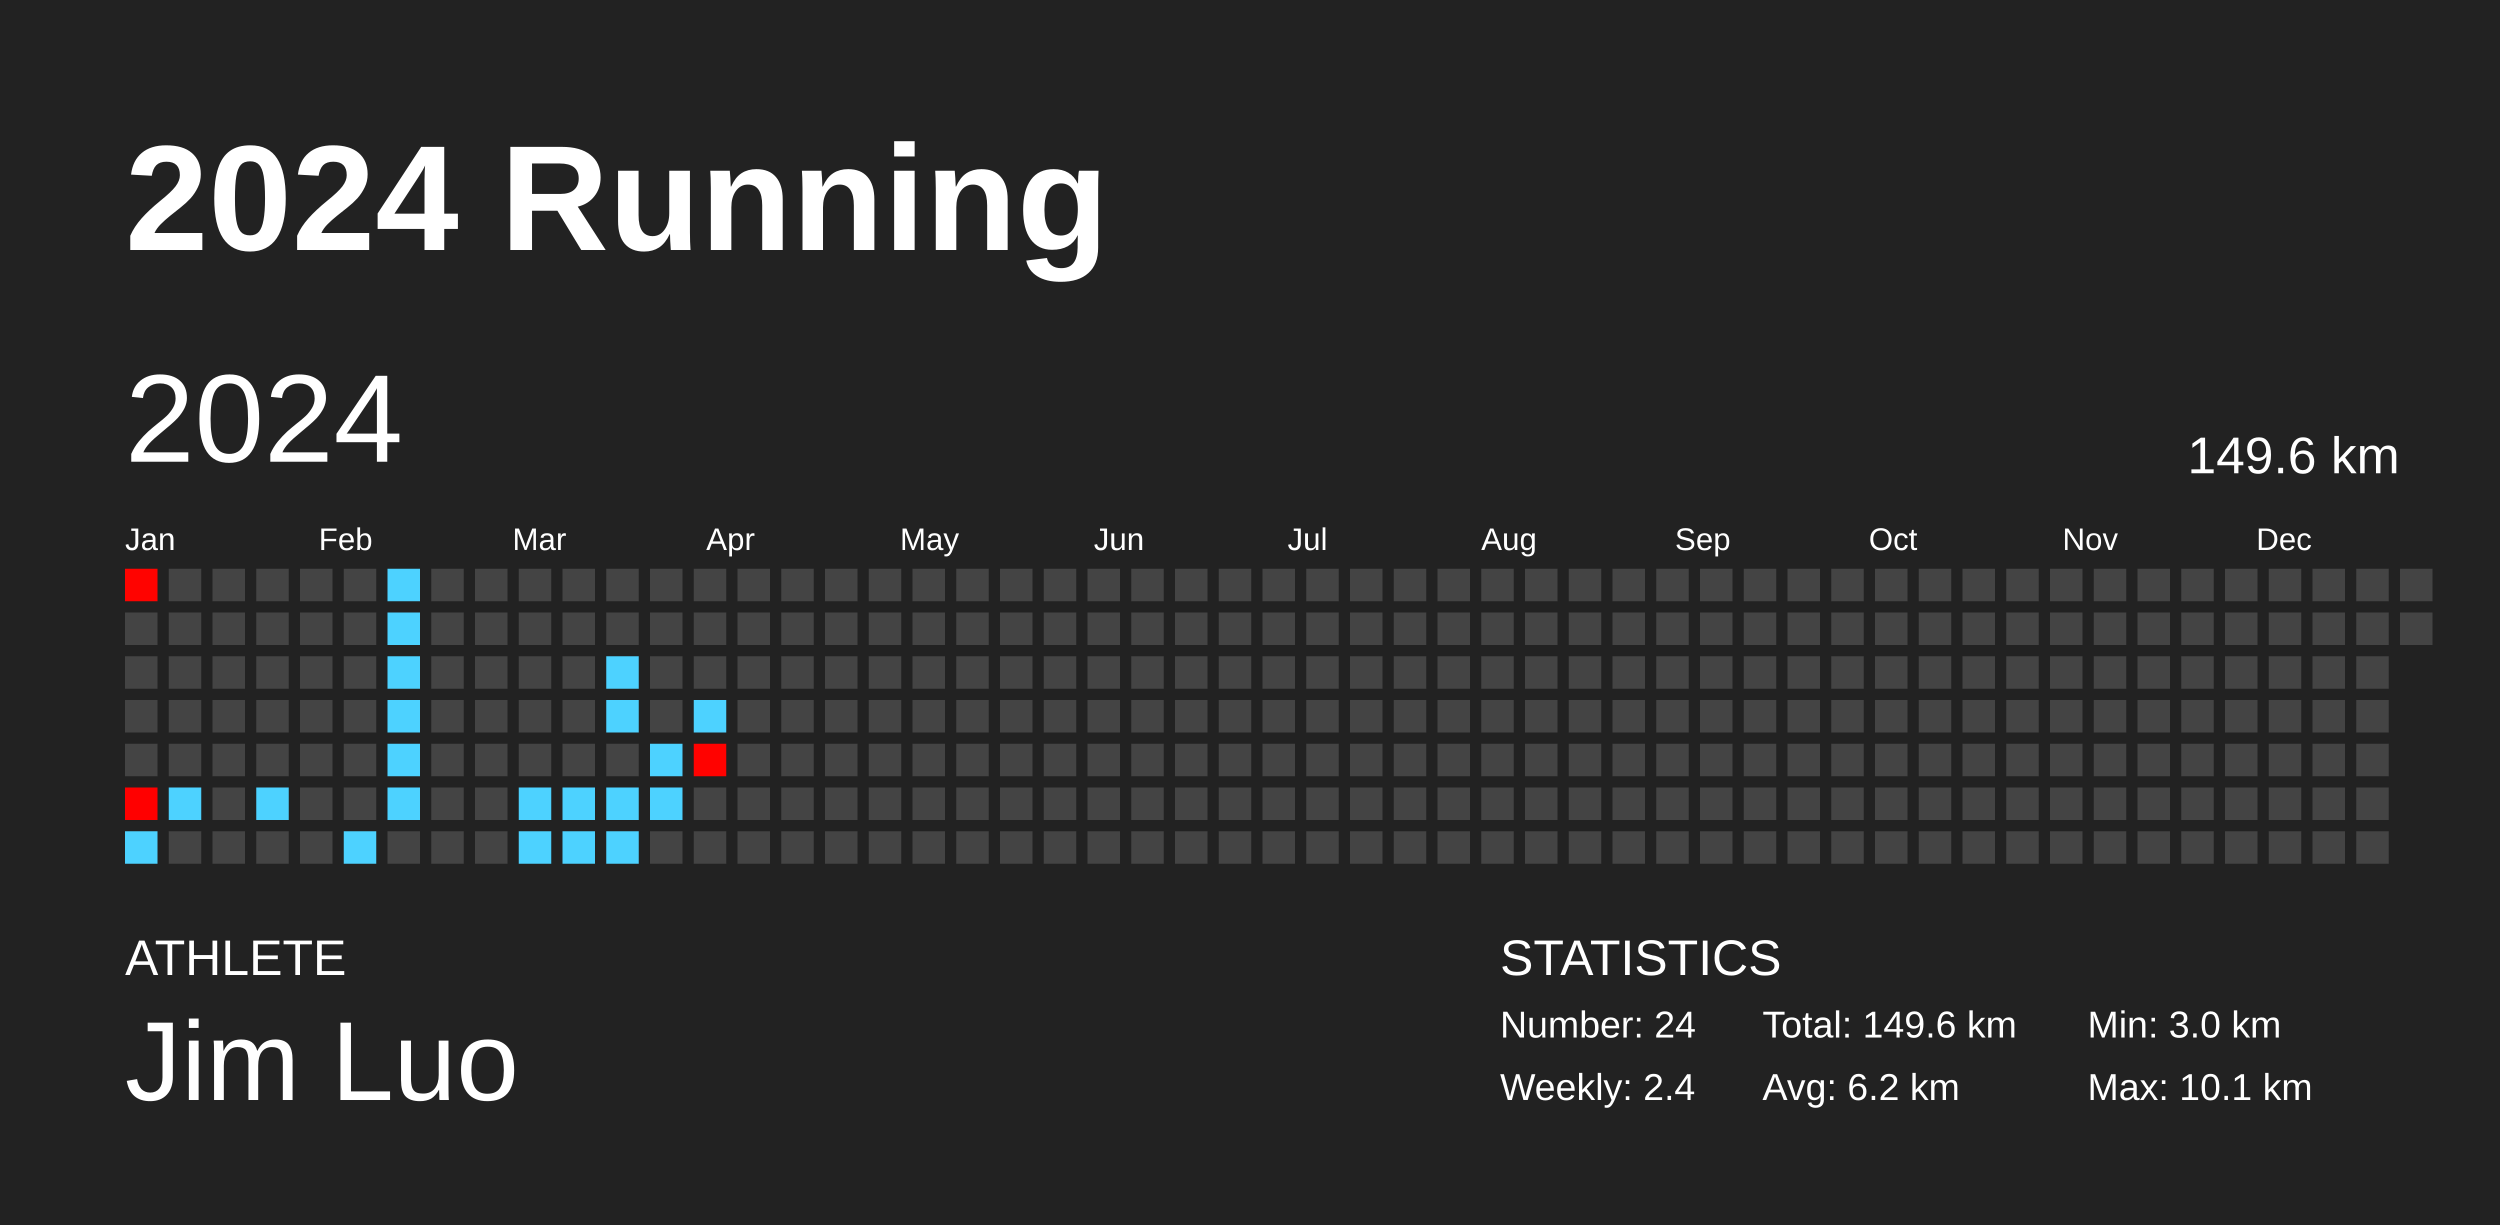
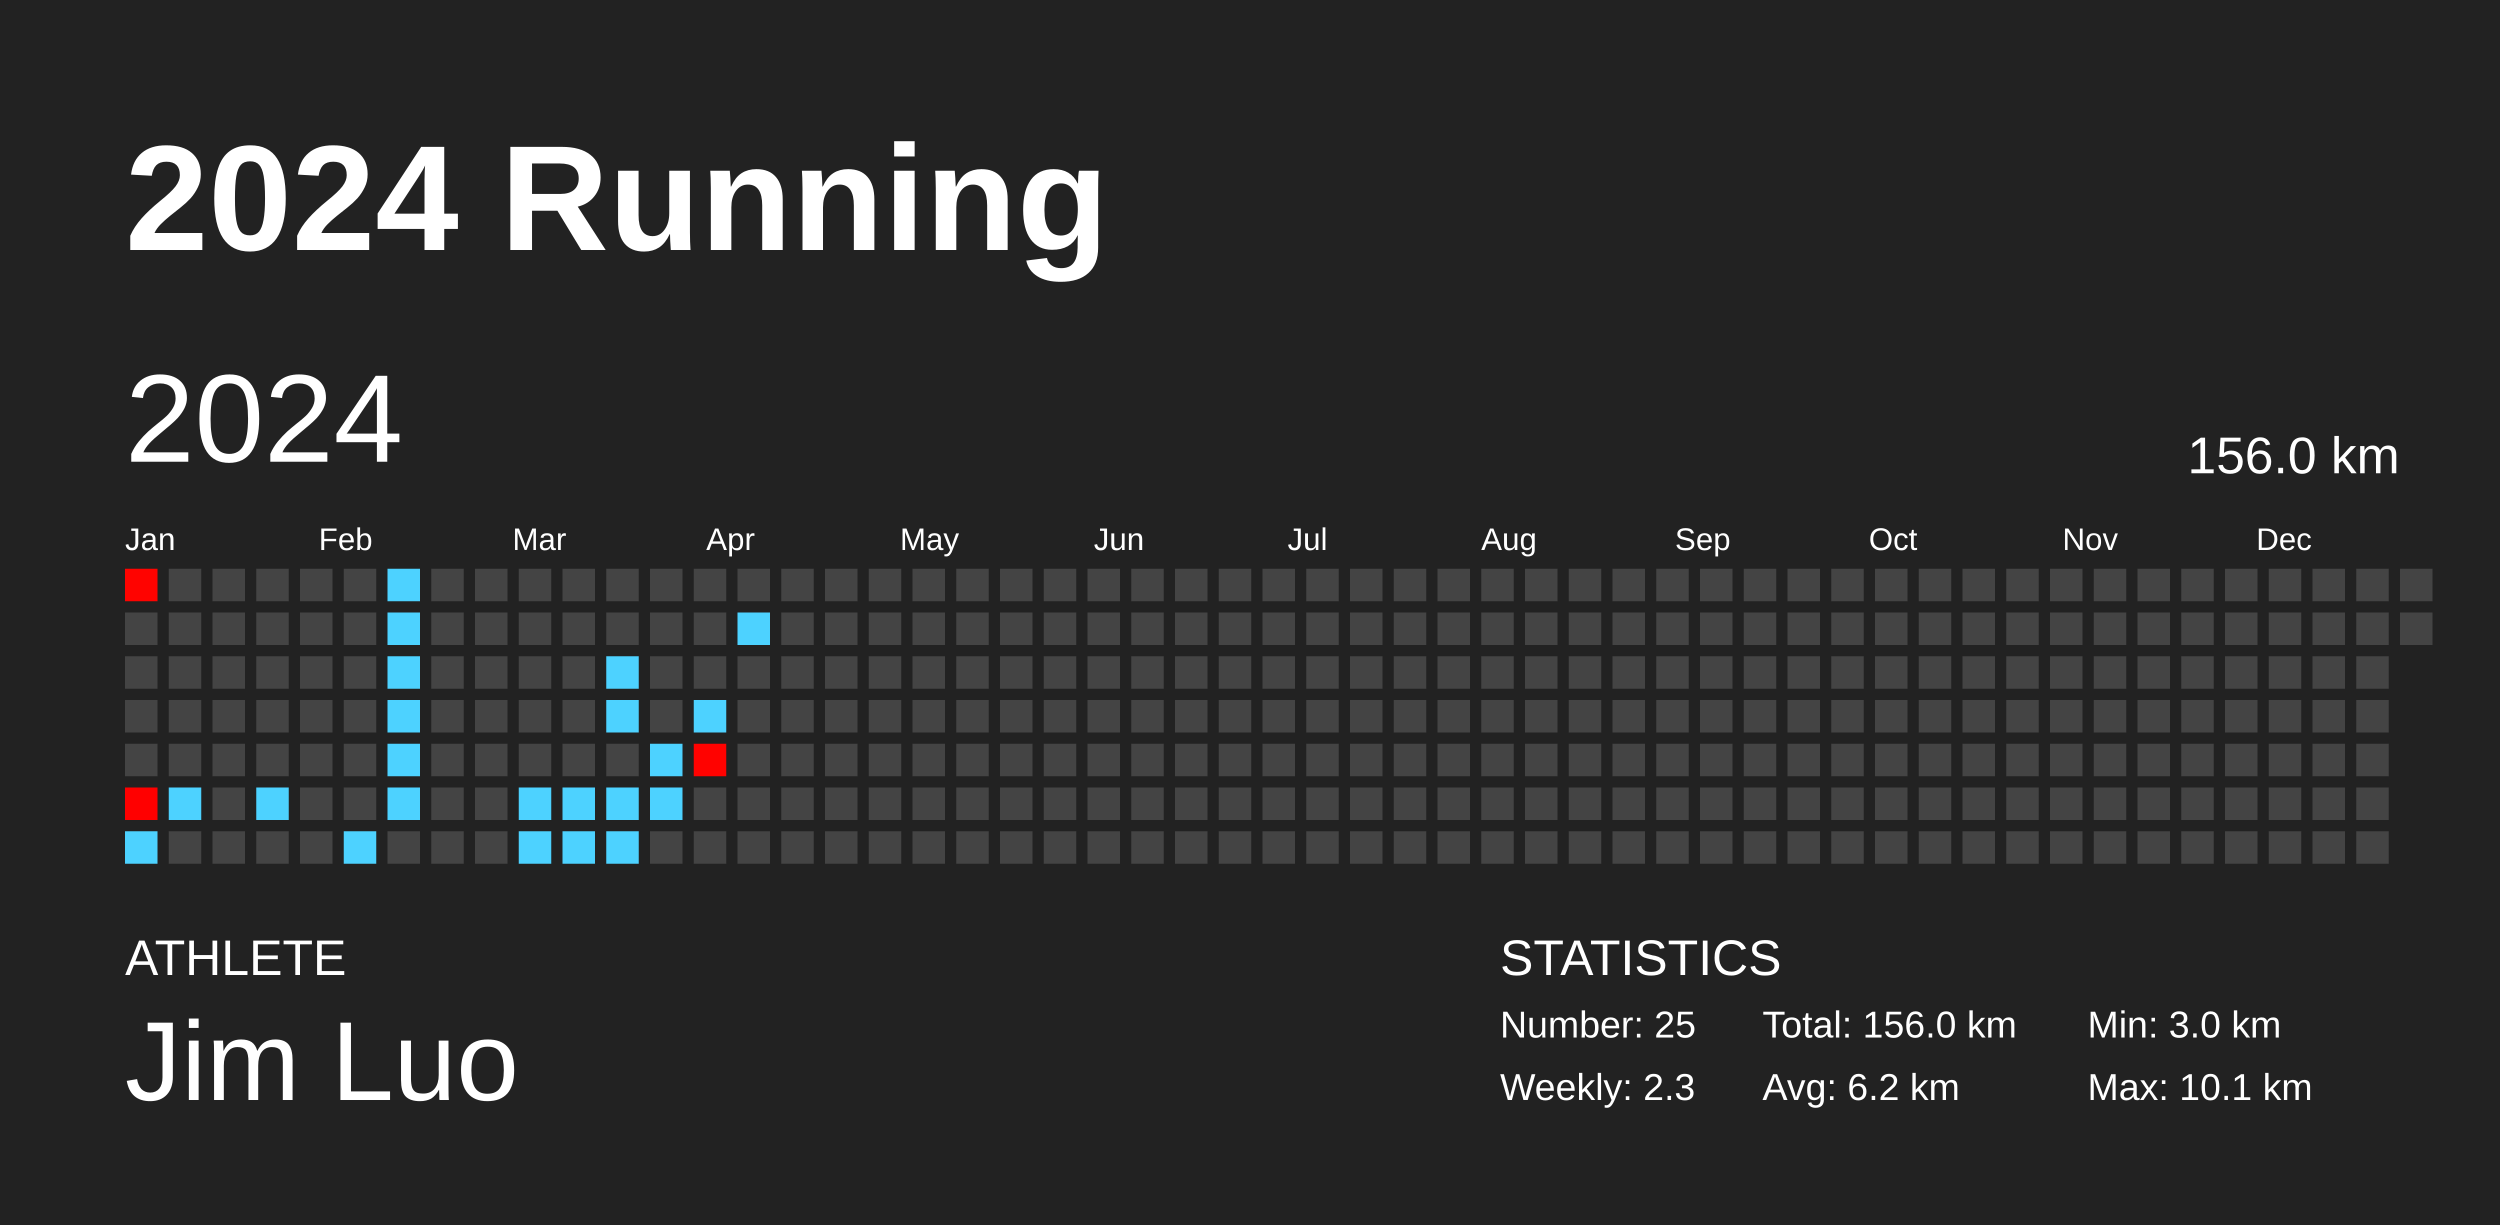
<svg xmlns="http://www.w3.org/2000/svg" baseProfile="full" height="98mm" version="1.1" viewBox="0,0,200,98" width="200mm">
  <defs />
  <rect fill="#222222" height="98" width="200" x="0" y="0" />
  <text fill="#FFFFFF" style="font-size:12px; font-family:Arial; font-weight:bold;" x="10" y="20">2024 Running</text>
  <text fill="#FFFFFF" style="font-size:4px; font-family:Arial" x="10" y="78">ATHLETE</text>
  <text fill="#FFFFFF" style="font-size:9px; font-family:Arial" x="10" y="88">Jim Luo</text>
  <text fill="#FFFFFF" style="font-size:4px; font-family:Arial" x="120" y="78">STATISTICS</text>
-   <text fill="#FFFFFF" style="font-size:3px; font-family:Arial" x="120" y="83">Number: 24</text>
-   <text fill="#FFFFFF" style="font-size:3px; font-family:Arial" x="120" y="88">Weekly: 2.4</text>
-   <text fill="#FFFFFF" style="font-size:3px; font-family:Arial" x="141" y="83">Total: 149.6 km</text>
+   <text fill="#FFFFFF" style="font-size:3px; font-family:Arial" x="120" y="83">Number: 25</text>
+   <text fill="#FFFFFF" style="font-size:3px; font-family:Arial" x="120" y="88">Weekly: 2.3</text>
+   <text fill="#FFFFFF" style="font-size:3px; font-family:Arial" x="141" y="83">Total: 156.0 km</text>
  <text fill="#FFFFFF" style="font-size:3px; font-family:Arial" x="141" y="88">Avg: 6.2 km</text>
  <text fill="#FFFFFF" style="font-size:3px; font-family:Arial" x="167" y="83">Min: 3.0 km</text>
  <text fill="#FFFFFF" style="font-size:3px; font-family:Arial" x="167" y="88">Max: 10.1 km</text>
  <text dominant-baseline="hanging" fill="#FFFFFF" style="font-size:10.0px; font-family:Arial;" x="10" y="30">2024</text>
-   <text dominant-baseline="hanging" fill="#FFFFFF" style="font-size:4.125px; font-family:Arial;" x="175" y="35">149.6 km</text>
+   <text dominant-baseline="hanging" fill="#FFFFFF" style="font-size:4.125px; font-family:Arial;" x="175" y="35">156.0 km</text>
  <text fill="#FFFFFF" style="font-size:2.5px; font-family:Arial" x="10.0" y="44">Jan</text>
  <text fill="#FFFFFF" style="font-size:2.5px; font-family:Arial" x="25.5" y="44">Feb</text>
  <text fill="#FFFFFF" style="font-size:2.5px; font-family:Arial" x="41.0" y="44">Mar</text>
  <text fill="#FFFFFF" style="font-size:2.5px; font-family:Arial" x="56.5" y="44">Apr</text>
  <text fill="#FFFFFF" style="font-size:2.5px; font-family:Arial" x="72.0" y="44">May</text>
  <text fill="#FFFFFF" style="font-size:2.5px; font-family:Arial" x="87.5" y="44">Jun</text>
  <text fill="#FFFFFF" style="font-size:2.5px; font-family:Arial" x="103.0" y="44">Jul</text>
  <text fill="#FFFFFF" style="font-size:2.5px; font-family:Arial" x="118.5" y="44">Aug</text>
  <text fill="#FFFFFF" style="font-size:2.5px; font-family:Arial" x="134.0" y="44">Sep</text>
  <text fill="#FFFFFF" style="font-size:2.5px; font-family:Arial" x="149.5" y="44">Oct</text>
  <text fill="#FFFFFF" style="font-size:2.5px; font-family:Arial" x="165.0" y="44">Nov</text>
  <text fill="#FFFFFF" style="font-size:2.5px; font-family:Arial" x="180.5" y="44">Dec</text>
  <rect fill="#ff0300" height="2.6" width="2.6" x="10.0" y="45.5" />
  <rect fill="#444444" height="2.6" width="2.6" x="10.0" y="49.0" />
  <rect fill="#444444" height="2.6" width="2.6" x="10.0" y="52.5" />
  <rect fill="#444444" height="2.6" width="2.6" x="10.0" y="56.0" />
  <rect fill="#444444" height="2.6" width="2.6" x="10.0" y="59.5" />
  <rect fill="#ff0000" height="2.6" width="2.6" x="10.0" y="63.0" />
  <rect fill="#4dd2ff" height="2.6" width="2.6" x="10.0" y="66.5" />
  <rect fill="#444444" height="2.6" width="2.6" x="13.5" y="45.5" />
  <rect fill="#444444" height="2.6" width="2.6" x="13.5" y="49.0" />
  <rect fill="#444444" height="2.6" width="2.6" x="13.5" y="52.5" />
  <rect fill="#444444" height="2.6" width="2.6" x="13.5" y="56.0" />
  <rect fill="#444444" height="2.6" width="2.6" x="13.5" y="59.5" />
  <rect fill="#4dd2ff" height="2.6" width="2.6" x="13.5" y="63.0" />
  <rect fill="#444444" height="2.6" width="2.6" x="13.5" y="66.5" />
  <rect fill="#444444" height="2.6" width="2.6" x="17.0" y="45.5" />
  <rect fill="#444444" height="2.6" width="2.6" x="17.0" y="49.0" />
  <rect fill="#444444" height="2.6" width="2.6" x="17.0" y="52.5" />
  <rect fill="#444444" height="2.6" width="2.6" x="17.0" y="56.0" />
  <rect fill="#444444" height="2.6" width="2.6" x="17.0" y="59.5" />
  <rect fill="#444444" height="2.6" width="2.6" x="17.0" y="63.0" />
  <rect fill="#444444" height="2.6" width="2.6" x="17.0" y="66.5" />
  <rect fill="#444444" height="2.6" width="2.6" x="20.5" y="45.5" />
  <rect fill="#444444" height="2.6" width="2.6" x="20.5" y="49.0" />
  <rect fill="#444444" height="2.6" width="2.6" x="20.5" y="52.5" />
  <rect fill="#444444" height="2.6" width="2.6" x="20.5" y="56.0" />
  <rect fill="#444444" height="2.6" width="2.6" x="20.5" y="59.5" />
  <rect fill="#4dd2ff" height="2.6" width="2.6" x="20.5" y="63.0" />
  <rect fill="#444444" height="2.6" width="2.6" x="20.5" y="66.5" />
  <rect fill="#444444" height="2.6" width="2.6" x="24.0" y="45.5" />
  <rect fill="#444444" height="2.6" width="2.6" x="24.0" y="49.0" />
  <rect fill="#444444" height="2.6" width="2.6" x="24.0" y="52.5" />
  <rect fill="#444444" height="2.6" width="2.6" x="24.0" y="56.0" />
  <rect fill="#444444" height="2.6" width="2.6" x="24.0" y="59.5" />
  <rect fill="#444444" height="2.6" width="2.6" x="24.0" y="63.0" />
  <rect fill="#444444" height="2.6" width="2.6" x="24.0" y="66.5" />
  <rect fill="#444444" height="2.6" width="2.6" x="27.5" y="45.5" />
  <rect fill="#444444" height="2.6" width="2.6" x="27.5" y="49.0" />
  <rect fill="#444444" height="2.6" width="2.6" x="27.5" y="52.5" />
  <rect fill="#444444" height="2.6" width="2.6" x="27.5" y="56.0" />
  <rect fill="#444444" height="2.6" width="2.6" x="27.5" y="59.5" />
  <rect fill="#444444" height="2.6" width="2.6" x="27.5" y="63.0" />
  <rect fill="#4dd2ff" height="2.6" width="2.6" x="27.5" y="66.5" />
  <rect fill="#4dd2ff" height="2.6" width="2.6" x="31.0" y="45.5" />
  <rect fill="#4dd2ff" height="2.6" width="2.6" x="31.0" y="49.0" />
  <rect fill="#4dd2ff" height="2.6" width="2.6" x="31.0" y="52.5" />
  <rect fill="#4dd2ff" height="2.6" width="2.6" x="31.0" y="56.0" />
  <rect fill="#4dd2ff" height="2.6" width="2.6" x="31.0" y="59.5" />
  <rect fill="#4dd2ff" height="2.6" width="2.6" x="31.0" y="63.0" />
  <rect fill="#444444" height="2.6" width="2.6" x="31.0" y="66.5" />
  <rect fill="#444444" height="2.6" width="2.6" x="34.5" y="45.5" />
  <rect fill="#444444" height="2.6" width="2.6" x="34.5" y="49.0" />
  <rect fill="#444444" height="2.6" width="2.6" x="34.5" y="52.5" />
  <rect fill="#444444" height="2.6" width="2.6" x="34.5" y="56.0" />
  <rect fill="#444444" height="2.6" width="2.6" x="34.5" y="59.5" />
  <rect fill="#444444" height="2.6" width="2.6" x="34.5" y="63.0" />
  <rect fill="#444444" height="2.6" width="2.6" x="34.5" y="66.5" />
  <rect fill="#444444" height="2.6" width="2.6" x="38.0" y="45.5" />
  <rect fill="#444444" height="2.6" width="2.6" x="38.0" y="49.0" />
  <rect fill="#444444" height="2.6" width="2.6" x="38.0" y="52.5" />
  <rect fill="#444444" height="2.6" width="2.6" x="38.0" y="56.0" />
  <rect fill="#444444" height="2.6" width="2.6" x="38.0" y="59.5" />
  <rect fill="#444444" height="2.6" width="2.6" x="38.0" y="63.0" />
  <rect fill="#444444" height="2.6" width="2.6" x="38.0" y="66.5" />
  <rect fill="#444444" height="2.6" width="2.6" x="41.5" y="45.5" />
  <rect fill="#444444" height="2.6" width="2.6" x="41.5" y="49.0" />
  <rect fill="#444444" height="2.6" width="2.6" x="41.5" y="52.5" />
  <rect fill="#444444" height="2.6" width="2.6" x="41.5" y="56.0" />
  <rect fill="#444444" height="2.6" width="2.6" x="41.5" y="59.5" />
  <rect fill="#4dd2ff" height="2.6" width="2.6" x="41.5" y="63.0" />
  <rect fill="#4dd2ff" height="2.6" width="2.6" x="41.5" y="66.5" />
  <rect fill="#444444" height="2.6" width="2.6" x="45.0" y="45.5" />
  <rect fill="#444444" height="2.6" width="2.6" x="45.0" y="49.0" />
  <rect fill="#444444" height="2.6" width="2.6" x="45.0" y="52.5" />
  <rect fill="#444444" height="2.6" width="2.6" x="45.0" y="56.0" />
  <rect fill="#444444" height="2.6" width="2.6" x="45.0" y="59.5" />
  <rect fill="#4dd2ff" height="2.6" width="2.6" x="45.0" y="63.0" />
  <rect fill="#4dd2ff" height="2.6" width="2.6" x="45.0" y="66.5" />
  <rect fill="#444444" height="2.6" width="2.6" x="48.5" y="45.5" />
  <rect fill="#444444" height="2.6" width="2.6" x="48.5" y="49.0" />
  <rect fill="#4dd2ff" height="2.6" width="2.6" x="48.5" y="52.5" />
  <rect fill="#4dd2ff" height="2.6" width="2.6" x="48.5" y="56.0" />
  <rect fill="#444444" height="2.6" width="2.6" x="48.5" y="59.5" />
  <rect fill="#4dd2ff" height="2.6" width="2.6" x="48.5" y="63.0" />
  <rect fill="#4dd2ff" height="2.6" width="2.6" x="48.5" y="66.5" />
  <rect fill="#444444" height="2.6" width="2.6" x="52.0" y="45.5" />
  <rect fill="#444444" height="2.6" width="2.6" x="52.0" y="49.0" />
  <rect fill="#444444" height="2.6" width="2.6" x="52.0" y="52.5" />
  <rect fill="#444444" height="2.6" width="2.6" x="52.0" y="56.0" />
  <rect fill="#4dd2ff" height="2.6" width="2.6" x="52.0" y="59.5" />
  <rect fill="#4dd2ff" height="2.6" width="2.6" x="52.0" y="63.0" />
  <rect fill="#444444" height="2.6" width="2.6" x="52.0" y="66.5" />
  <rect fill="#444444" height="2.6" width="2.6" x="55.5" y="45.5" />
  <rect fill="#444444" height="2.6" width="2.6" x="55.5" y="49.0" />
  <rect fill="#444444" height="2.6" width="2.6" x="55.5" y="52.5" />
  <rect fill="#4dd2ff" height="2.6" width="2.6" x="55.5" y="56.0" />
  <rect fill="#ff0200" height="2.6" width="2.6" x="55.5" y="59.5" />
  <rect fill="#444444" height="2.6" width="2.6" x="55.5" y="63.0" />
  <rect fill="#444444" height="2.6" width="2.6" x="55.5" y="66.5" />
  <rect fill="#444444" height="2.6" width="2.6" x="59.0" y="45.5" />
-   <rect fill="#444444" height="2.6" width="2.6" x="59.0" y="49.0" />
+   <rect fill="#4dd2ff" height="2.6" width="2.6" x="59.0" y="49.0" />
  <rect fill="#444444" height="2.6" width="2.6" x="59.0" y="52.5" />
  <rect fill="#444444" height="2.6" width="2.6" x="59.0" y="56.0" />
  <rect fill="#444444" height="2.6" width="2.6" x="59.0" y="59.5" />
  <rect fill="#444444" height="2.6" width="2.6" x="59.0" y="63.0" />
  <rect fill="#444444" height="2.6" width="2.6" x="59.0" y="66.5" />
  <rect fill="#444444" height="2.6" width="2.6" x="62.5" y="45.5" />
  <rect fill="#444444" height="2.6" width="2.6" x="62.5" y="49.0" />
  <rect fill="#444444" height="2.6" width="2.6" x="62.5" y="52.5" />
  <rect fill="#444444" height="2.6" width="2.6" x="62.5" y="56.0" />
  <rect fill="#444444" height="2.6" width="2.6" x="62.5" y="59.5" />
  <rect fill="#444444" height="2.6" width="2.6" x="62.5" y="63.0" />
  <rect fill="#444444" height="2.6" width="2.6" x="62.5" y="66.5" />
  <rect fill="#444444" height="2.6" width="2.6" x="66.0" y="45.5" />
  <rect fill="#444444" height="2.6" width="2.6" x="66.0" y="49.0" />
  <rect fill="#444444" height="2.6" width="2.6" x="66.0" y="52.5" />
  <rect fill="#444444" height="2.6" width="2.6" x="66.0" y="56.0" />
  <rect fill="#444444" height="2.6" width="2.6" x="66.0" y="59.5" />
  <rect fill="#444444" height="2.6" width="2.6" x="66.0" y="63.0" />
  <rect fill="#444444" height="2.6" width="2.6" x="66.0" y="66.5" />
  <rect fill="#444444" height="2.6" width="2.6" x="69.5" y="45.5" />
  <rect fill="#444444" height="2.6" width="2.6" x="69.5" y="49.0" />
  <rect fill="#444444" height="2.6" width="2.6" x="69.5" y="52.5" />
  <rect fill="#444444" height="2.6" width="2.6" x="69.5" y="56.0" />
  <rect fill="#444444" height="2.6" width="2.6" x="69.5" y="59.5" />
  <rect fill="#444444" height="2.6" width="2.6" x="69.5" y="63.0" />
  <rect fill="#444444" height="2.6" width="2.6" x="69.5" y="66.5" />
  <rect fill="#444444" height="2.6" width="2.6" x="73.0" y="45.5" />
  <rect fill="#444444" height="2.6" width="2.6" x="73.0" y="49.0" />
  <rect fill="#444444" height="2.6" width="2.6" x="73.0" y="52.5" />
  <rect fill="#444444" height="2.6" width="2.6" x="73.0" y="56.0" />
  <rect fill="#444444" height="2.6" width="2.6" x="73.0" y="59.5" />
  <rect fill="#444444" height="2.6" width="2.6" x="73.0" y="63.0" />
  <rect fill="#444444" height="2.6" width="2.6" x="73.0" y="66.5" />
  <rect fill="#444444" height="2.6" width="2.6" x="76.5" y="45.5" />
  <rect fill="#444444" height="2.6" width="2.6" x="76.5" y="49.0" />
  <rect fill="#444444" height="2.6" width="2.6" x="76.5" y="52.5" />
  <rect fill="#444444" height="2.6" width="2.6" x="76.5" y="56.0" />
  <rect fill="#444444" height="2.6" width="2.6" x="76.5" y="59.5" />
  <rect fill="#444444" height="2.6" width="2.6" x="76.5" y="63.0" />
  <rect fill="#444444" height="2.6" width="2.6" x="76.5" y="66.5" />
  <rect fill="#444444" height="2.6" width="2.6" x="80.0" y="45.5" />
  <rect fill="#444444" height="2.6" width="2.6" x="80.0" y="49.0" />
  <rect fill="#444444" height="2.6" width="2.6" x="80.0" y="52.5" />
  <rect fill="#444444" height="2.6" width="2.6" x="80.0" y="56.0" />
  <rect fill="#444444" height="2.6" width="2.6" x="80.0" y="59.5" />
  <rect fill="#444444" height="2.6" width="2.6" x="80.0" y="63.0" />
  <rect fill="#444444" height="2.6" width="2.6" x="80.0" y="66.5" />
  <rect fill="#444444" height="2.6" width="2.6" x="83.5" y="45.5" />
  <rect fill="#444444" height="2.6" width="2.6" x="83.5" y="49.0" />
  <rect fill="#444444" height="2.6" width="2.6" x="83.5" y="52.5" />
  <rect fill="#444444" height="2.6" width="2.6" x="83.5" y="56.0" />
  <rect fill="#444444" height="2.6" width="2.6" x="83.5" y="59.5" />
  <rect fill="#444444" height="2.6" width="2.6" x="83.5" y="63.0" />
  <rect fill="#444444" height="2.6" width="2.6" x="83.5" y="66.5" />
  <rect fill="#444444" height="2.6" width="2.6" x="87.0" y="45.5" />
  <rect fill="#444444" height="2.6" width="2.6" x="87.0" y="49.0" />
  <rect fill="#444444" height="2.6" width="2.6" x="87.0" y="52.5" />
  <rect fill="#444444" height="2.6" width="2.6" x="87.0" y="56.0" />
  <rect fill="#444444" height="2.6" width="2.6" x="87.0" y="59.5" />
  <rect fill="#444444" height="2.6" width="2.6" x="87.0" y="63.0" />
  <rect fill="#444444" height="2.6" width="2.6" x="87.0" y="66.5" />
  <rect fill="#444444" height="2.6" width="2.6" x="90.5" y="45.5" />
  <rect fill="#444444" height="2.6" width="2.6" x="90.5" y="49.0" />
  <rect fill="#444444" height="2.6" width="2.6" x="90.5" y="52.5" />
  <rect fill="#444444" height="2.6" width="2.6" x="90.5" y="56.0" />
  <rect fill="#444444" height="2.6" width="2.6" x="90.5" y="59.5" />
  <rect fill="#444444" height="2.6" width="2.6" x="90.5" y="63.0" />
  <rect fill="#444444" height="2.6" width="2.6" x="90.5" y="66.5" />
  <rect fill="#444444" height="2.6" width="2.6" x="94.0" y="45.5" />
  <rect fill="#444444" height="2.6" width="2.6" x="94.0" y="49.0" />
  <rect fill="#444444" height="2.6" width="2.6" x="94.0" y="52.5" />
  <rect fill="#444444" height="2.6" width="2.6" x="94.0" y="56.0" />
  <rect fill="#444444" height="2.6" width="2.6" x="94.0" y="59.5" />
  <rect fill="#444444" height="2.6" width="2.6" x="94.0" y="63.0" />
  <rect fill="#444444" height="2.6" width="2.6" x="94.0" y="66.5" />
  <rect fill="#444444" height="2.6" width="2.6" x="97.5" y="45.5" />
  <rect fill="#444444" height="2.6" width="2.6" x="97.5" y="49.0" />
  <rect fill="#444444" height="2.6" width="2.6" x="97.5" y="52.5" />
  <rect fill="#444444" height="2.6" width="2.6" x="97.5" y="56.0" />
  <rect fill="#444444" height="2.6" width="2.6" x="97.5" y="59.5" />
  <rect fill="#444444" height="2.6" width="2.6" x="97.5" y="63.0" />
  <rect fill="#444444" height="2.6" width="2.6" x="97.5" y="66.5" />
  <rect fill="#444444" height="2.6" width="2.6" x="101.0" y="45.5" />
  <rect fill="#444444" height="2.6" width="2.6" x="101.0" y="49.0" />
  <rect fill="#444444" height="2.6" width="2.6" x="101.0" y="52.5" />
  <rect fill="#444444" height="2.6" width="2.6" x="101.0" y="56.0" />
  <rect fill="#444444" height="2.6" width="2.6" x="101.0" y="59.5" />
  <rect fill="#444444" height="2.6" width="2.6" x="101.0" y="63.0" />
  <rect fill="#444444" height="2.6" width="2.6" x="101.0" y="66.5" />
  <rect fill="#444444" height="2.6" width="2.6" x="104.5" y="45.5" />
  <rect fill="#444444" height="2.6" width="2.6" x="104.5" y="49.0" />
  <rect fill="#444444" height="2.6" width="2.6" x="104.5" y="52.5" />
  <rect fill="#444444" height="2.6" width="2.6" x="104.5" y="56.0" />
  <rect fill="#444444" height="2.6" width="2.6" x="104.5" y="59.5" />
  <rect fill="#444444" height="2.6" width="2.6" x="104.5" y="63.0" />
  <rect fill="#444444" height="2.6" width="2.6" x="104.5" y="66.5" />
  <rect fill="#444444" height="2.6" width="2.6" x="108.0" y="45.5" />
  <rect fill="#444444" height="2.6" width="2.6" x="108.0" y="49.0" />
  <rect fill="#444444" height="2.6" width="2.6" x="108.0" y="52.5" />
  <rect fill="#444444" height="2.6" width="2.6" x="108.0" y="56.0" />
  <rect fill="#444444" height="2.6" width="2.6" x="108.0" y="59.5" />
  <rect fill="#444444" height="2.6" width="2.6" x="108.0" y="63.0" />
  <rect fill="#444444" height="2.6" width="2.6" x="108.0" y="66.5" />
  <rect fill="#444444" height="2.6" width="2.6" x="111.5" y="45.5" />
  <rect fill="#444444" height="2.6" width="2.6" x="111.5" y="49.0" />
  <rect fill="#444444" height="2.6" width="2.6" x="111.5" y="52.5" />
  <rect fill="#444444" height="2.6" width="2.6" x="111.5" y="56.0" />
  <rect fill="#444444" height="2.6" width="2.6" x="111.5" y="59.5" />
  <rect fill="#444444" height="2.6" width="2.6" x="111.5" y="63.0" />
  <rect fill="#444444" height="2.6" width="2.6" x="111.5" y="66.5" />
  <rect fill="#444444" height="2.6" width="2.6" x="115.0" y="45.5" />
  <rect fill="#444444" height="2.6" width="2.6" x="115.0" y="49.0" />
  <rect fill="#444444" height="2.6" width="2.6" x="115.0" y="52.5" />
  <rect fill="#444444" height="2.6" width="2.6" x="115.0" y="56.0" />
  <rect fill="#444444" height="2.6" width="2.6" x="115.0" y="59.5" />
  <rect fill="#444444" height="2.6" width="2.6" x="115.0" y="63.0" />
  <rect fill="#444444" height="2.6" width="2.6" x="115.0" y="66.5" />
  <rect fill="#444444" height="2.6" width="2.6" x="118.5" y="45.5" />
  <rect fill="#444444" height="2.6" width="2.6" x="118.5" y="49.0" />
  <rect fill="#444444" height="2.6" width="2.6" x="118.5" y="52.5" />
  <rect fill="#444444" height="2.6" width="2.6" x="118.5" y="56.0" />
  <rect fill="#444444" height="2.6" width="2.6" x="118.5" y="59.5" />
  <rect fill="#444444" height="2.6" width="2.6" x="118.5" y="63.0" />
  <rect fill="#444444" height="2.6" width="2.6" x="118.5" y="66.5" />
  <rect fill="#444444" height="2.6" width="2.6" x="122.0" y="45.5" />
  <rect fill="#444444" height="2.6" width="2.6" x="122.0" y="49.0" />
  <rect fill="#444444" height="2.6" width="2.6" x="122.0" y="52.5" />
  <rect fill="#444444" height="2.6" width="2.6" x="122.0" y="56.0" />
  <rect fill="#444444" height="2.6" width="2.6" x="122.0" y="59.5" />
  <rect fill="#444444" height="2.6" width="2.6" x="122.0" y="63.0" />
  <rect fill="#444444" height="2.6" width="2.6" x="122.0" y="66.5" />
  <rect fill="#444444" height="2.6" width="2.6" x="125.5" y="45.5" />
  <rect fill="#444444" height="2.6" width="2.6" x="125.5" y="49.0" />
  <rect fill="#444444" height="2.6" width="2.6" x="125.5" y="52.5" />
  <rect fill="#444444" height="2.6" width="2.6" x="125.5" y="56.0" />
  <rect fill="#444444" height="2.6" width="2.6" x="125.5" y="59.5" />
  <rect fill="#444444" height="2.6" width="2.6" x="125.5" y="63.0" />
  <rect fill="#444444" height="2.6" width="2.6" x="125.5" y="66.5" />
  <rect fill="#444444" height="2.6" width="2.6" x="129.0" y="45.5" />
  <rect fill="#444444" height="2.6" width="2.6" x="129.0" y="49.0" />
  <rect fill="#444444" height="2.6" width="2.6" x="129.0" y="52.5" />
  <rect fill="#444444" height="2.6" width="2.6" x="129.0" y="56.0" />
  <rect fill="#444444" height="2.6" width="2.6" x="129.0" y="59.5" />
  <rect fill="#444444" height="2.6" width="2.6" x="129.0" y="63.0" />
  <rect fill="#444444" height="2.6" width="2.6" x="129.0" y="66.5" />
  <rect fill="#444444" height="2.6" width="2.6" x="132.5" y="45.5" />
  <rect fill="#444444" height="2.6" width="2.6" x="132.5" y="49.0" />
  <rect fill="#444444" height="2.6" width="2.6" x="132.5" y="52.5" />
  <rect fill="#444444" height="2.6" width="2.6" x="132.5" y="56.0" />
  <rect fill="#444444" height="2.6" width="2.6" x="132.5" y="59.5" />
  <rect fill="#444444" height="2.6" width="2.6" x="132.5" y="63.0" />
  <rect fill="#444444" height="2.6" width="2.6" x="132.5" y="66.5" />
  <rect fill="#444444" height="2.6" width="2.6" x="136.0" y="45.5" />
  <rect fill="#444444" height="2.6" width="2.6" x="136.0" y="49.0" />
  <rect fill="#444444" height="2.6" width="2.6" x="136.0" y="52.5" />
  <rect fill="#444444" height="2.6" width="2.6" x="136.0" y="56.0" />
  <rect fill="#444444" height="2.6" width="2.6" x="136.0" y="59.5" />
  <rect fill="#444444" height="2.6" width="2.6" x="136.0" y="63.0" />
  <rect fill="#444444" height="2.6" width="2.6" x="136.0" y="66.5" />
  <rect fill="#444444" height="2.6" width="2.6" x="139.5" y="45.5" />
  <rect fill="#444444" height="2.6" width="2.6" x="139.5" y="49.0" />
  <rect fill="#444444" height="2.6" width="2.6" x="139.5" y="52.5" />
  <rect fill="#444444" height="2.6" width="2.6" x="139.5" y="56.0" />
  <rect fill="#444444" height="2.6" width="2.6" x="139.5" y="59.5" />
  <rect fill="#444444" height="2.6" width="2.6" x="139.5" y="63.0" />
  <rect fill="#444444" height="2.6" width="2.6" x="139.5" y="66.5" />
  <rect fill="#444444" height="2.6" width="2.6" x="143.0" y="45.5" />
  <rect fill="#444444" height="2.6" width="2.6" x="143.0" y="49.0" />
  <rect fill="#444444" height="2.6" width="2.6" x="143.0" y="52.5" />
  <rect fill="#444444" height="2.6" width="2.6" x="143.0" y="56.0" />
  <rect fill="#444444" height="2.6" width="2.6" x="143.0" y="59.5" />
  <rect fill="#444444" height="2.6" width="2.6" x="143.0" y="63.0" />
  <rect fill="#444444" height="2.6" width="2.6" x="143.0" y="66.5" />
  <rect fill="#444444" height="2.6" width="2.6" x="146.5" y="45.5" />
  <rect fill="#444444" height="2.6" width="2.6" x="146.5" y="49.0" />
  <rect fill="#444444" height="2.6" width="2.6" x="146.5" y="52.5" />
  <rect fill="#444444" height="2.6" width="2.6" x="146.5" y="56.0" />
  <rect fill="#444444" height="2.6" width="2.6" x="146.5" y="59.5" />
  <rect fill="#444444" height="2.6" width="2.6" x="146.5" y="63.0" />
  <rect fill="#444444" height="2.6" width="2.6" x="146.5" y="66.5" />
  <rect fill="#444444" height="2.6" width="2.6" x="150.0" y="45.5" />
  <rect fill="#444444" height="2.6" width="2.6" x="150.0" y="49.0" />
  <rect fill="#444444" height="2.6" width="2.6" x="150.0" y="52.5" />
  <rect fill="#444444" height="2.6" width="2.6" x="150.0" y="56.0" />
  <rect fill="#444444" height="2.6" width="2.6" x="150.0" y="59.5" />
  <rect fill="#444444" height="2.6" width="2.6" x="150.0" y="63.0" />
  <rect fill="#444444" height="2.6" width="2.6" x="150.0" y="66.5" />
  <rect fill="#444444" height="2.6" width="2.6" x="153.5" y="45.5" />
  <rect fill="#444444" height="2.6" width="2.6" x="153.5" y="49.0" />
  <rect fill="#444444" height="2.6" width="2.6" x="153.5" y="52.5" />
  <rect fill="#444444" height="2.6" width="2.6" x="153.5" y="56.0" />
  <rect fill="#444444" height="2.6" width="2.6" x="153.5" y="59.5" />
  <rect fill="#444444" height="2.6" width="2.6" x="153.5" y="63.0" />
  <rect fill="#444444" height="2.6" width="2.6" x="153.5" y="66.5" />
  <rect fill="#444444" height="2.6" width="2.6" x="157.0" y="45.5" />
  <rect fill="#444444" height="2.6" width="2.6" x="157.0" y="49.0" />
  <rect fill="#444444" height="2.6" width="2.6" x="157.0" y="52.5" />
  <rect fill="#444444" height="2.6" width="2.6" x="157.0" y="56.0" />
  <rect fill="#444444" height="2.6" width="2.6" x="157.0" y="59.5" />
  <rect fill="#444444" height="2.6" width="2.6" x="157.0" y="63.0" />
  <rect fill="#444444" height="2.6" width="2.6" x="157.0" y="66.5" />
  <rect fill="#444444" height="2.6" width="2.6" x="160.5" y="45.5" />
  <rect fill="#444444" height="2.6" width="2.6" x="160.5" y="49.0" />
  <rect fill="#444444" height="2.6" width="2.6" x="160.5" y="52.5" />
  <rect fill="#444444" height="2.6" width="2.6" x="160.5" y="56.0" />
  <rect fill="#444444" height="2.6" width="2.6" x="160.5" y="59.5" />
  <rect fill="#444444" height="2.6" width="2.6" x="160.5" y="63.0" />
  <rect fill="#444444" height="2.6" width="2.6" x="160.5" y="66.5" />
  <rect fill="#444444" height="2.6" width="2.6" x="164.0" y="45.5" />
  <rect fill="#444444" height="2.6" width="2.6" x="164.0" y="49.0" />
  <rect fill="#444444" height="2.6" width="2.6" x="164.0" y="52.5" />
  <rect fill="#444444" height="2.6" width="2.6" x="164.0" y="56.0" />
  <rect fill="#444444" height="2.6" width="2.6" x="164.0" y="59.5" />
  <rect fill="#444444" height="2.6" width="2.6" x="164.0" y="63.0" />
  <rect fill="#444444" height="2.6" width="2.6" x="164.0" y="66.5" />
  <rect fill="#444444" height="2.6" width="2.6" x="167.5" y="45.5" />
  <rect fill="#444444" height="2.6" width="2.6" x="167.5" y="49.0" />
  <rect fill="#444444" height="2.6" width="2.6" x="167.5" y="52.5" />
  <rect fill="#444444" height="2.6" width="2.6" x="167.5" y="56.0" />
  <rect fill="#444444" height="2.6" width="2.6" x="167.5" y="59.5" />
  <rect fill="#444444" height="2.6" width="2.6" x="167.5" y="63.0" />
  <rect fill="#444444" height="2.6" width="2.6" x="167.5" y="66.5" />
  <rect fill="#444444" height="2.6" width="2.6" x="171.0" y="45.5" />
  <rect fill="#444444" height="2.6" width="2.6" x="171.0" y="49.0" />
  <rect fill="#444444" height="2.6" width="2.6" x="171.0" y="52.5" />
  <rect fill="#444444" height="2.6" width="2.6" x="171.0" y="56.0" />
  <rect fill="#444444" height="2.6" width="2.6" x="171.0" y="59.5" />
  <rect fill="#444444" height="2.6" width="2.6" x="171.0" y="63.0" />
  <rect fill="#444444" height="2.6" width="2.6" x="171.0" y="66.5" />
  <rect fill="#444444" height="2.6" width="2.6" x="174.5" y="45.5" />
  <rect fill="#444444" height="2.6" width="2.6" x="174.5" y="49.0" />
  <rect fill="#444444" height="2.6" width="2.6" x="174.5" y="52.5" />
  <rect fill="#444444" height="2.6" width="2.6" x="174.5" y="56.0" />
  <rect fill="#444444" height="2.6" width="2.6" x="174.5" y="59.5" />
  <rect fill="#444444" height="2.6" width="2.6" x="174.5" y="63.0" />
  <rect fill="#444444" height="2.6" width="2.6" x="174.5" y="66.5" />
  <rect fill="#444444" height="2.6" width="2.6" x="178.0" y="45.5" />
  <rect fill="#444444" height="2.6" width="2.6" x="178.0" y="49.0" />
  <rect fill="#444444" height="2.6" width="2.6" x="178.0" y="52.5" />
  <rect fill="#444444" height="2.6" width="2.6" x="178.0" y="56.0" />
  <rect fill="#444444" height="2.6" width="2.6" x="178.0" y="59.5" />
  <rect fill="#444444" height="2.6" width="2.6" x="178.0" y="63.0" />
  <rect fill="#444444" height="2.6" width="2.6" x="178.0" y="66.5" />
  <rect fill="#444444" height="2.6" width="2.6" x="181.5" y="45.5" />
  <rect fill="#444444" height="2.6" width="2.6" x="181.5" y="49.0" />
  <rect fill="#444444" height="2.6" width="2.6" x="181.5" y="52.5" />
  <rect fill="#444444" height="2.6" width="2.6" x="181.5" y="56.0" />
  <rect fill="#444444" height="2.6" width="2.6" x="181.5" y="59.5" />
  <rect fill="#444444" height="2.6" width="2.6" x="181.5" y="63.0" />
  <rect fill="#444444" height="2.6" width="2.6" x="181.5" y="66.5" />
  <rect fill="#444444" height="2.6" width="2.6" x="185.0" y="45.5" />
  <rect fill="#444444" height="2.6" width="2.6" x="185.0" y="49.0" />
  <rect fill="#444444" height="2.6" width="2.6" x="185.0" y="52.5" />
  <rect fill="#444444" height="2.6" width="2.6" x="185.0" y="56.0" />
  <rect fill="#444444" height="2.6" width="2.6" x="185.0" y="59.5" />
  <rect fill="#444444" height="2.6" width="2.6" x="185.0" y="63.0" />
  <rect fill="#444444" height="2.6" width="2.6" x="185.0" y="66.5" />
  <rect fill="#444444" height="2.6" width="2.6" x="188.5" y="45.5" />
  <rect fill="#444444" height="2.6" width="2.6" x="188.5" y="49.0" />
  <rect fill="#444444" height="2.6" width="2.6" x="188.5" y="52.5" />
  <rect fill="#444444" height="2.6" width="2.6" x="188.5" y="56.0" />
  <rect fill="#444444" height="2.6" width="2.6" x="188.5" y="59.5" />
  <rect fill="#444444" height="2.6" width="2.6" x="188.5" y="63.0" />
  <rect fill="#444444" height="2.6" width="2.6" x="188.5" y="66.5" />
  <rect fill="#444444" height="2.6" width="2.6" x="192.0" y="45.5" />
  <rect fill="#444444" height="2.6" width="2.6" x="192.0" y="49.0" />
</svg>
